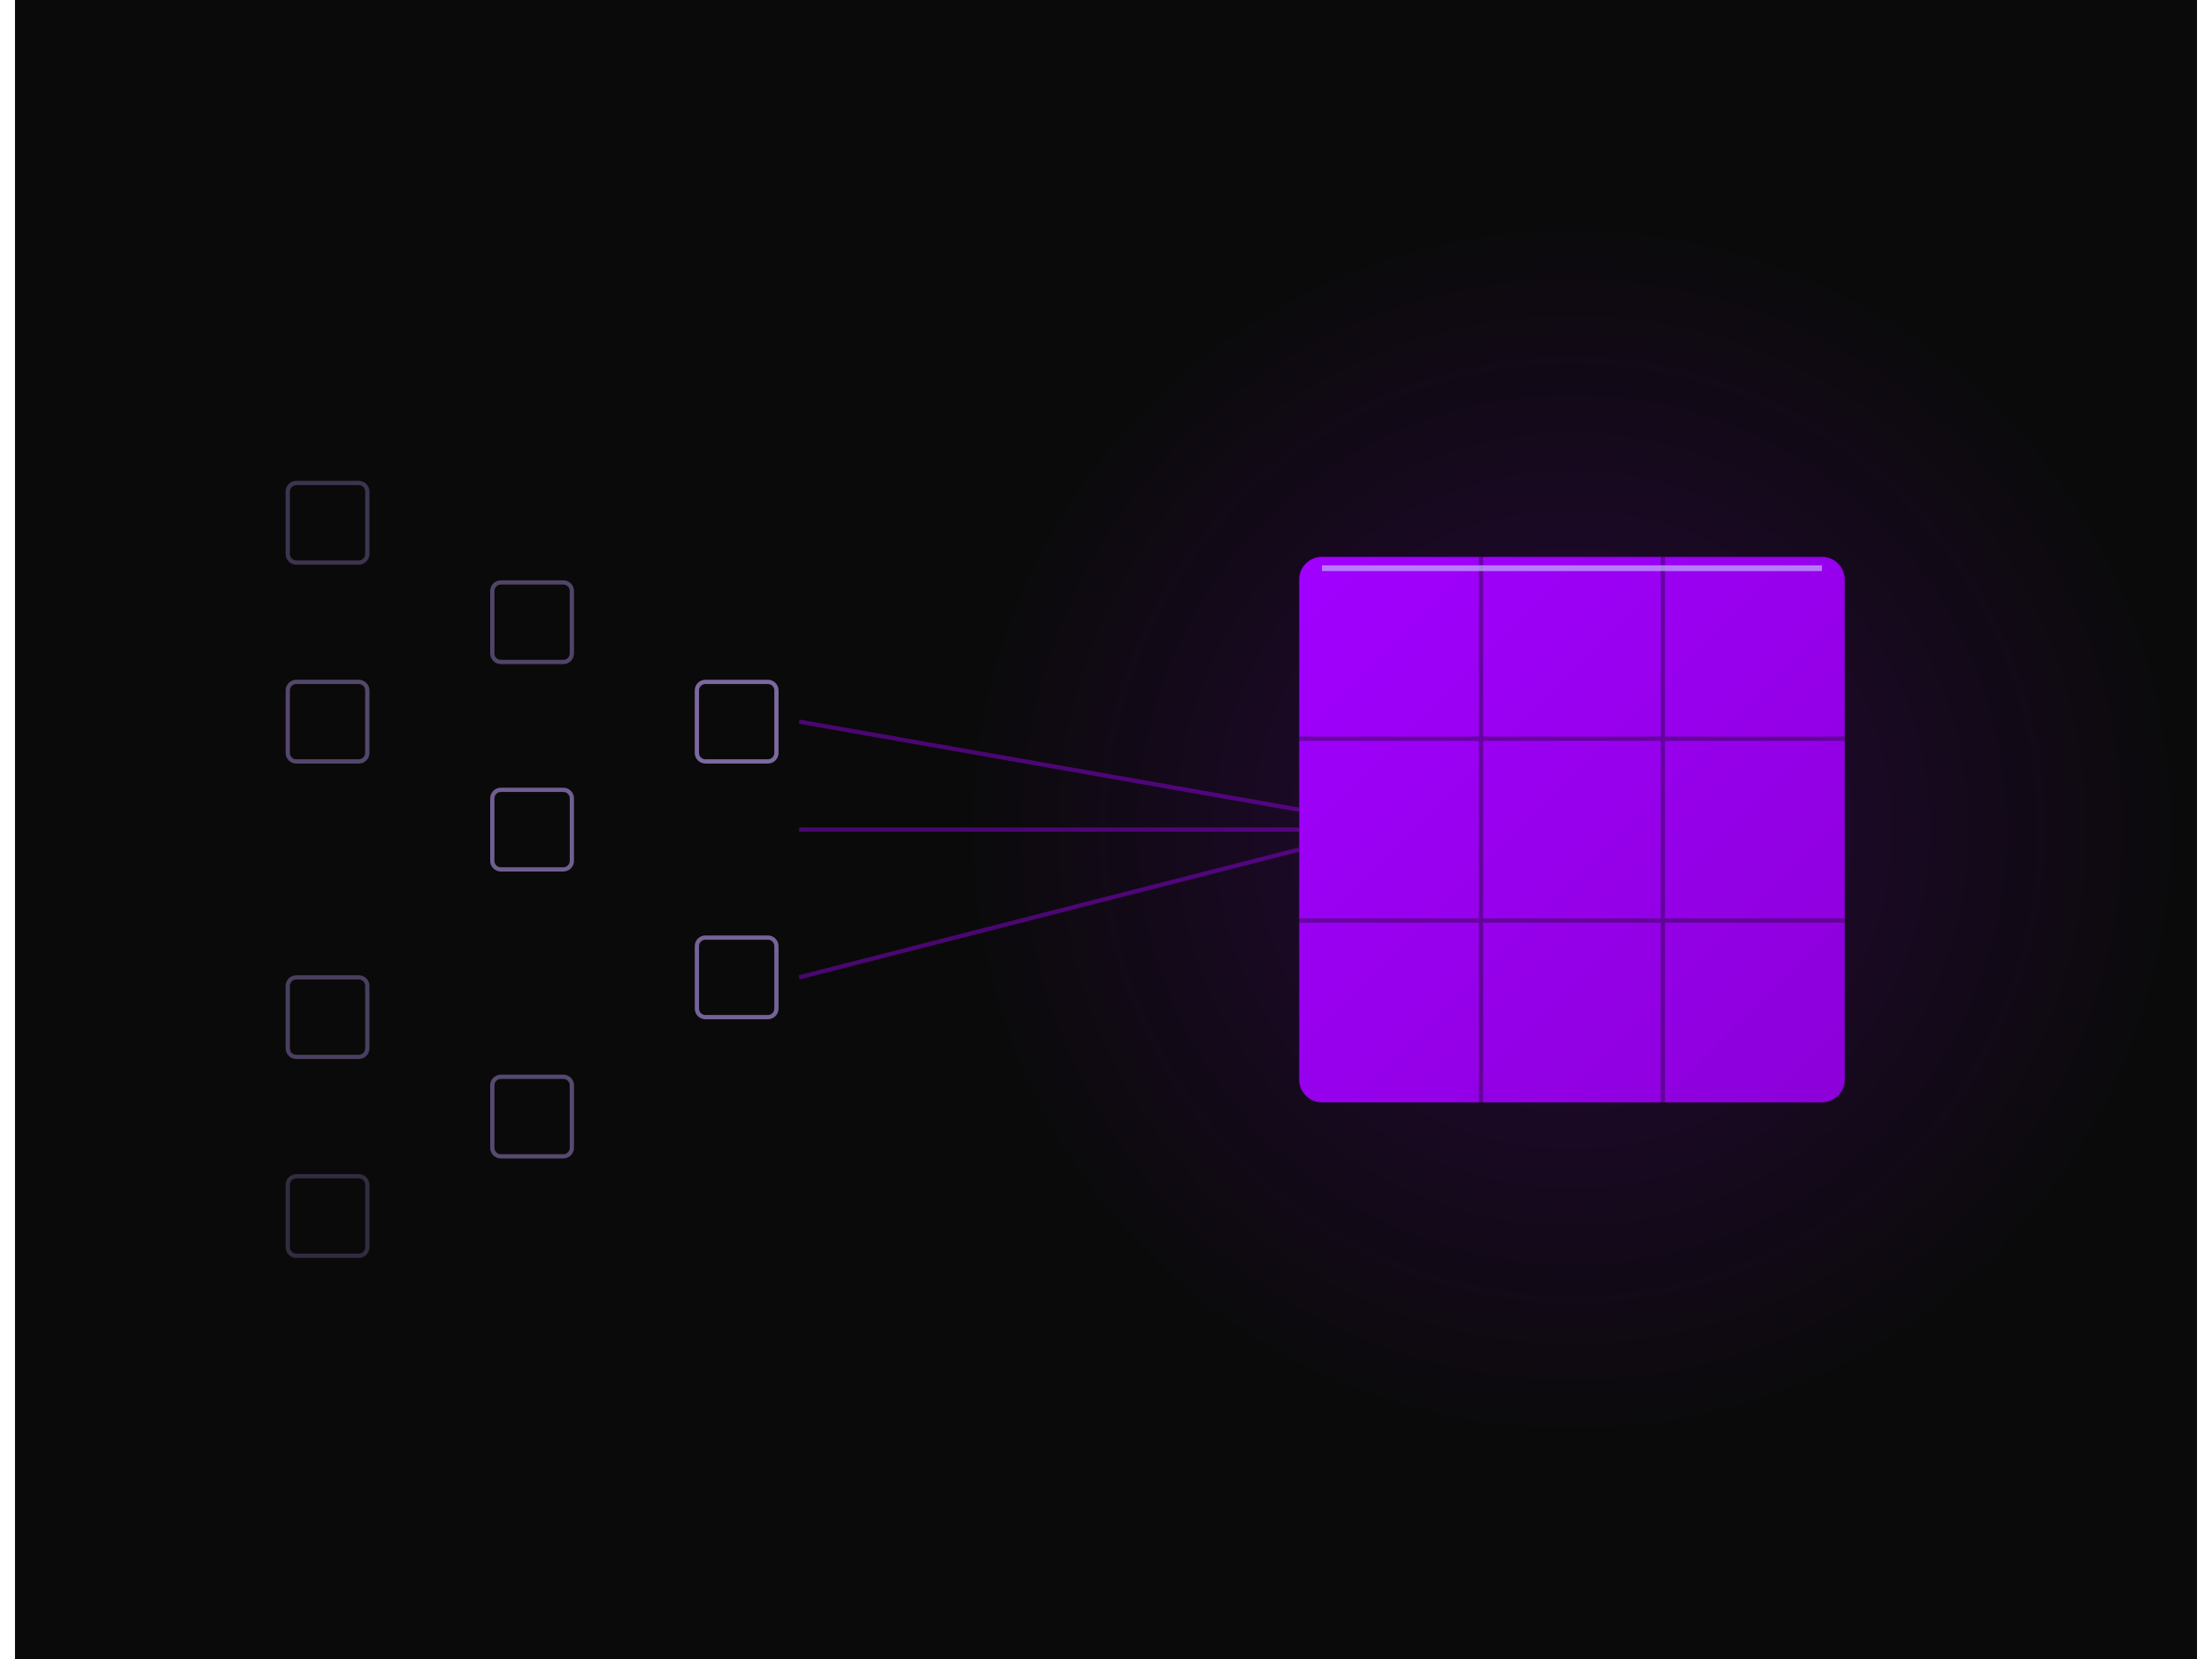
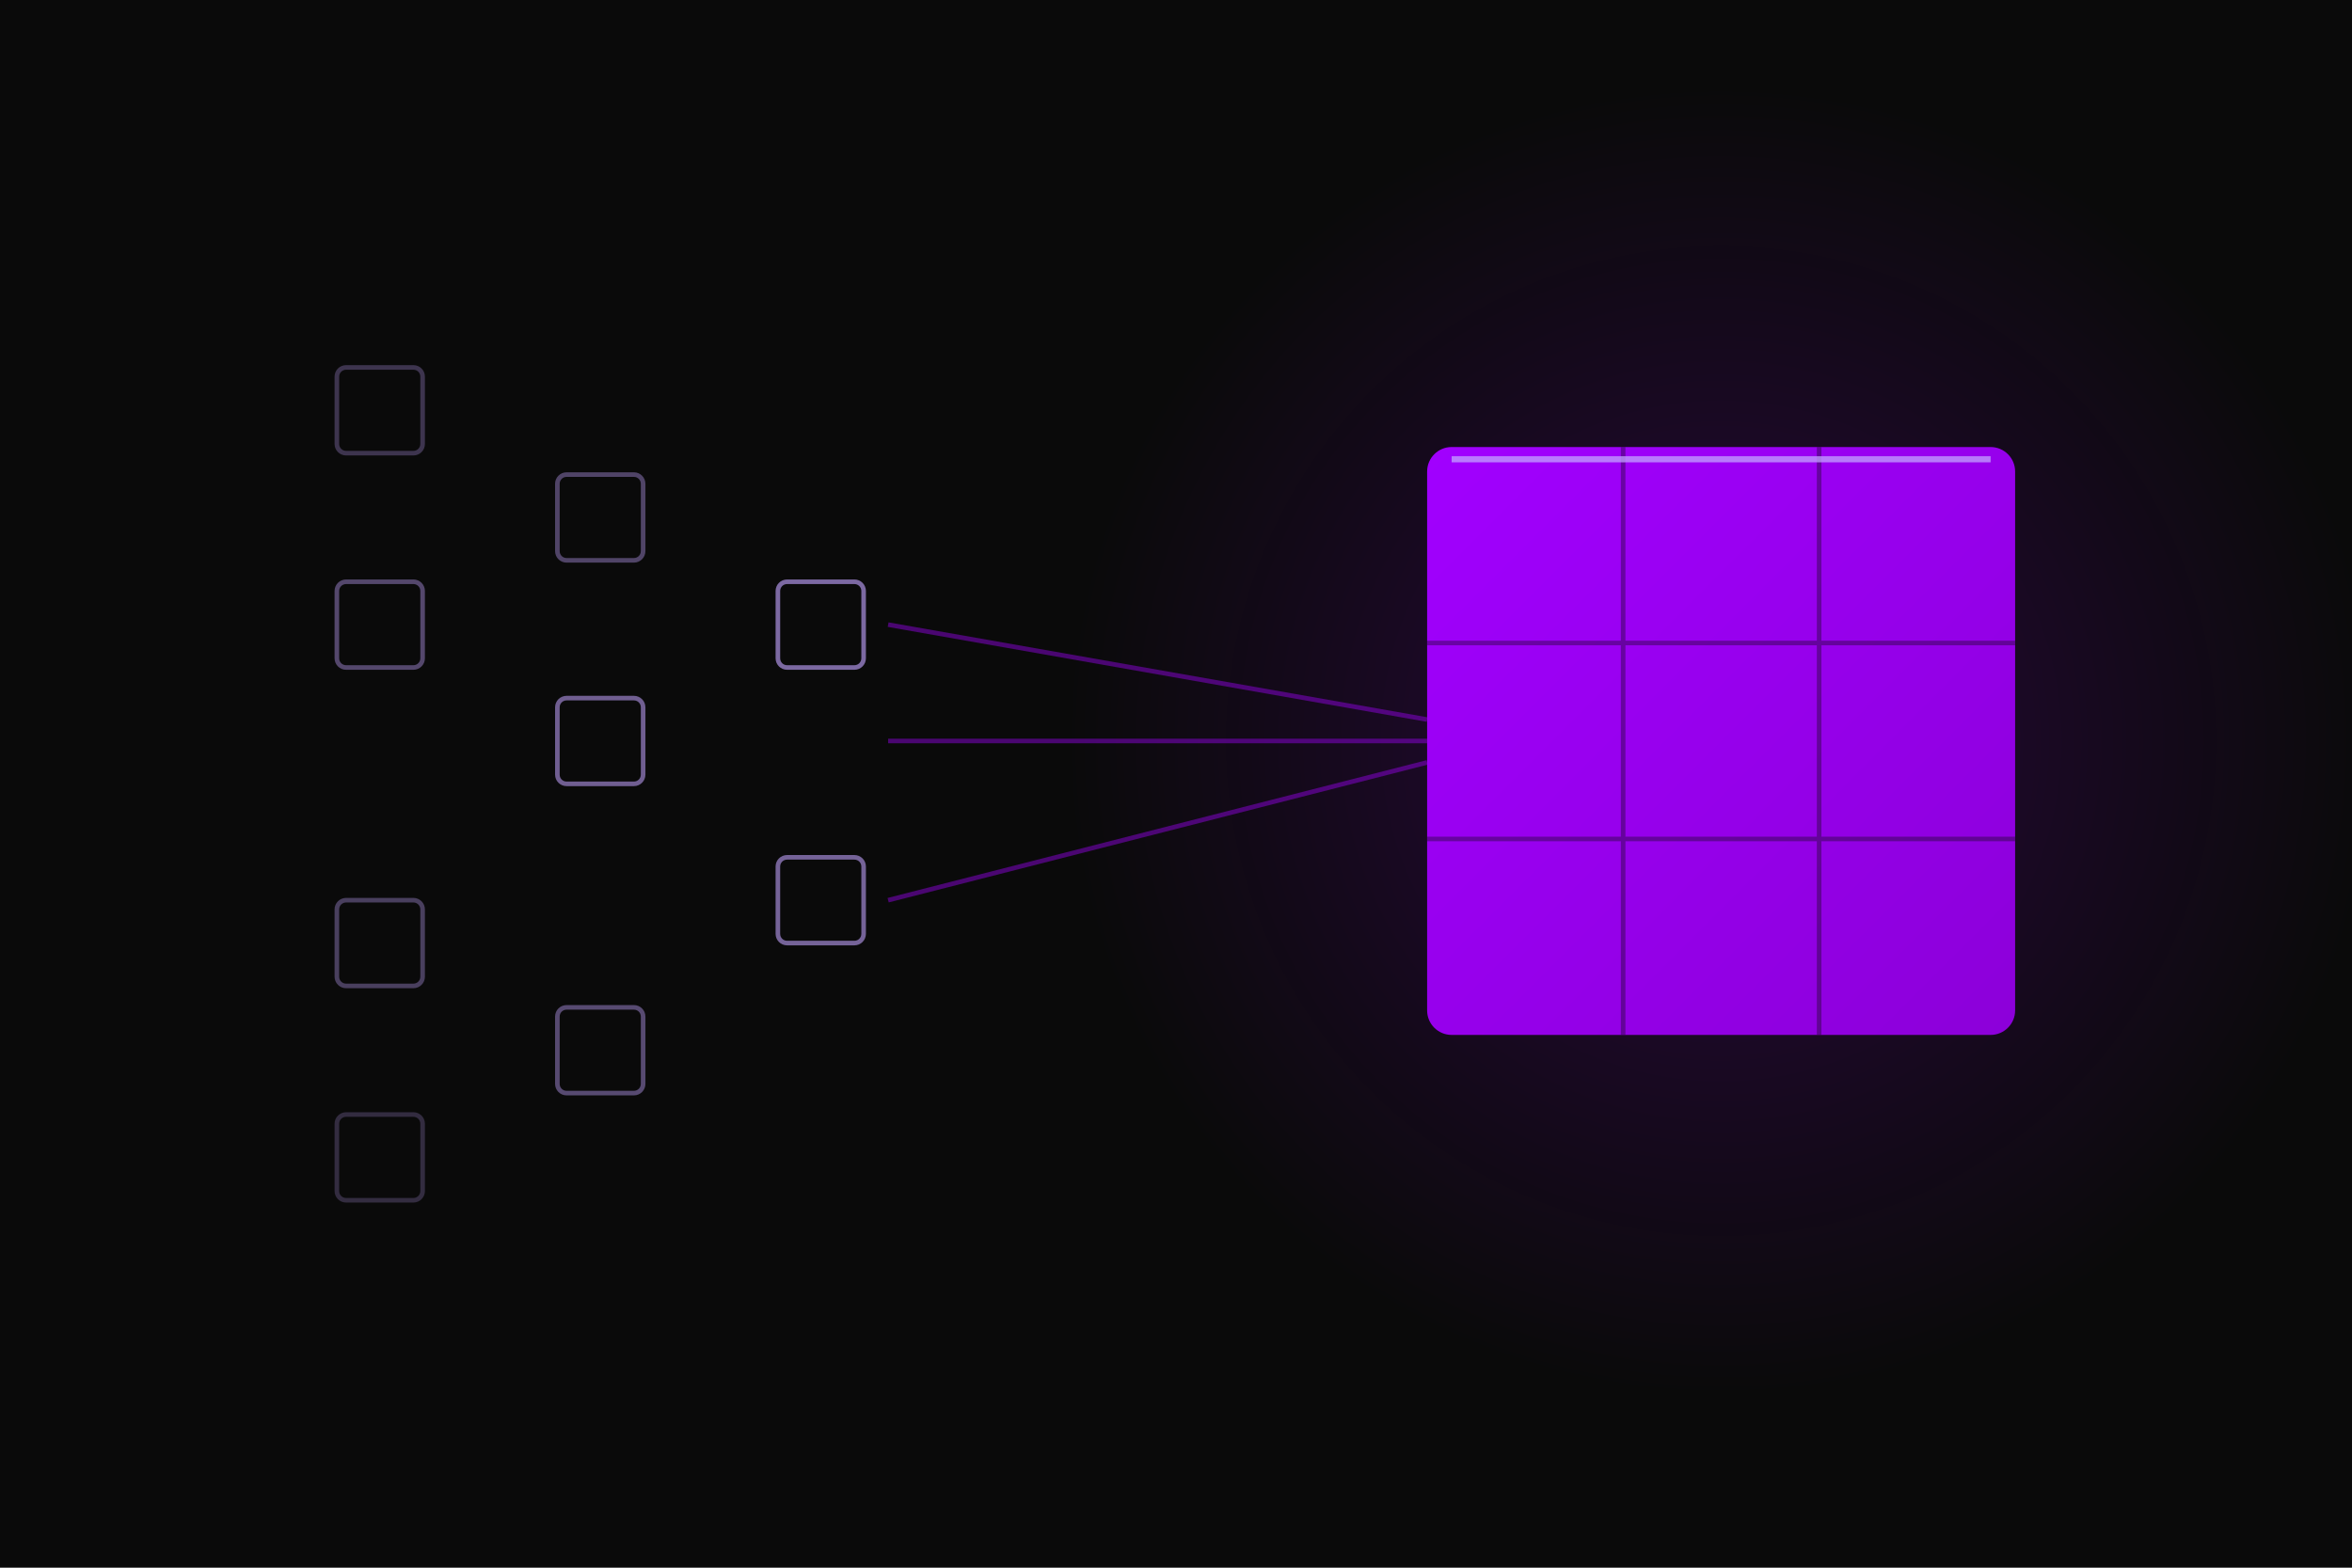
- <svg xmlns="http://www.w3.org/2000/svg" width="1024" height="768" viewBox="0 0 768 583.92" preserveAspectRatio="xMidYMid meet" version="1.0">
+ <svg xmlns="http://www.w3.org/2000/svg" width="768" height="512" viewBox="0 0 768 512" preserveAspectRatio="xMidYMid meet" version="1.0">
  <defs>
    <linearGradient id="p-solid" x1="0" y1="0" x2="1" y2="1">
      <stop offset="0" stop-color="#A100FF" />
      <stop offset="1" stop-color="#8C00D9" />
    </linearGradient>
    <radialGradient id="p-glow" cx="0.5" cy="0.5" r="0.5">
      <stop offset="0" stop-color="#A100FF" stop-opacity="0.20" />
      <stop offset="1" stop-color="#A100FF" stop-opacity="0" />
    </radialGradient>
  </defs>
-   <rect width="768" height="583.92" fill="#0A0A0A" />
-   <circle cx="548" cy="292" r="215" fill="url(#p-glow)" />
-   <g fill="none" stroke="#C2A3FF" stroke-width="1.5">
-     <rect x="96" y="170" width="28" height="28" rx="3" opacity="0.28" />
-     <rect x="96" y="240" width="28" height="28" rx="3" opacity="0.40" />
-     <rect x="96" y="344" width="28" height="28" rx="3" opacity="0.34" />
-     <rect x="96" y="414" width="28" height="28" rx="3" opacity="0.22" />
-     <rect x="168" y="205" width="28" height="28" rx="3" opacity="0.38" />
-     <rect x="168" y="278" width="28" height="28" rx="3" opacity="0.55" />
-     <rect x="168" y="379" width="28" height="28" rx="3" opacity="0.42" />
-     <rect x="240" y="240" width="28" height="28" rx="3" opacity="0.62" />
-     <rect x="240" y="330" width="28" height="28" rx="3" opacity="0.58" />
+   <rect width="768" height="512" fill="#0A0A0A" />
+   <g transform="translate(14 -50)">
+     <circle cx="548" cy="292" r="215" fill="url(#p-glow)" />
+     <g fill="none" stroke="#C2A3FF" stroke-width="1.5">
+       <rect x="96" y="170" width="28" height="28" rx="3" opacity="0.28" />
+       <rect x="96" y="240" width="28" height="28" rx="3" opacity="0.40" />
+       <rect x="96" y="344" width="28" height="28" rx="3" opacity="0.34" />
+       <rect x="96" y="414" width="28" height="28" rx="3" opacity="0.22" />
+       <rect x="168" y="205" width="28" height="28" rx="3" opacity="0.38" />
+       <rect x="168" y="278" width="28" height="28" rx="3" opacity="0.55" />
+       <rect x="168" y="379" width="28" height="28" rx="3" opacity="0.42" />
+       <rect x="240" y="240" width="28" height="28" rx="3" opacity="0.62" />
+       <rect x="240" y="330" width="28" height="28" rx="3" opacity="0.58" />
+     </g>
+     <g fill="none" stroke="#A100FF" stroke-width="1.5" opacity="0.42">
+       <path d="M 276 254 L 452 285" />
+       <path d="M 276 292 L 452 292" />
+       <path d="M 276 344 L 452 299" />
+     </g>
+     <rect x="452" y="196" width="192" height="192" rx="8" fill="url(#p-solid)" />
+     <g stroke="#0A0A0A" stroke-width="1.5" opacity="0.35">
+       <path d="M 516 196 L 516 388" />
+       <path d="M 580 196 L 580 388" />
+       <path d="M 452 260 L 644 260" />
+       <path d="M 452 324 L 644 324" />
+     </g>
+     <path d="M 460 200 L 636 200" stroke="#C2A3FF" stroke-width="2" opacity="0.75" fill="none" />
  </g>
-   <g fill="none" stroke="#A100FF" stroke-width="1.5" opacity="0.42">
-     <path d="M 276 254 L 452 285" />
-     <path d="M 276 292 L 452 292" />
-     <path d="M 276 344 L 452 299" />
-   </g>
-   <rect x="452" y="196" width="192" height="192" rx="8" fill="url(#p-solid)" />
-   <g stroke="#0A0A0A" stroke-width="1.5" opacity="0.35">
-     <path d="M 516 196 L 516 388" />
-     <path d="M 580 196 L 580 388" />
-     <path d="M 452 260 L 644 260" />
-     <path d="M 452 324 L 644 324" />
-   </g>
-   <path d="M 460 200 L 636 200" stroke="#C2A3FF" stroke-width="2" opacity="0.75" fill="none" />
</svg>
